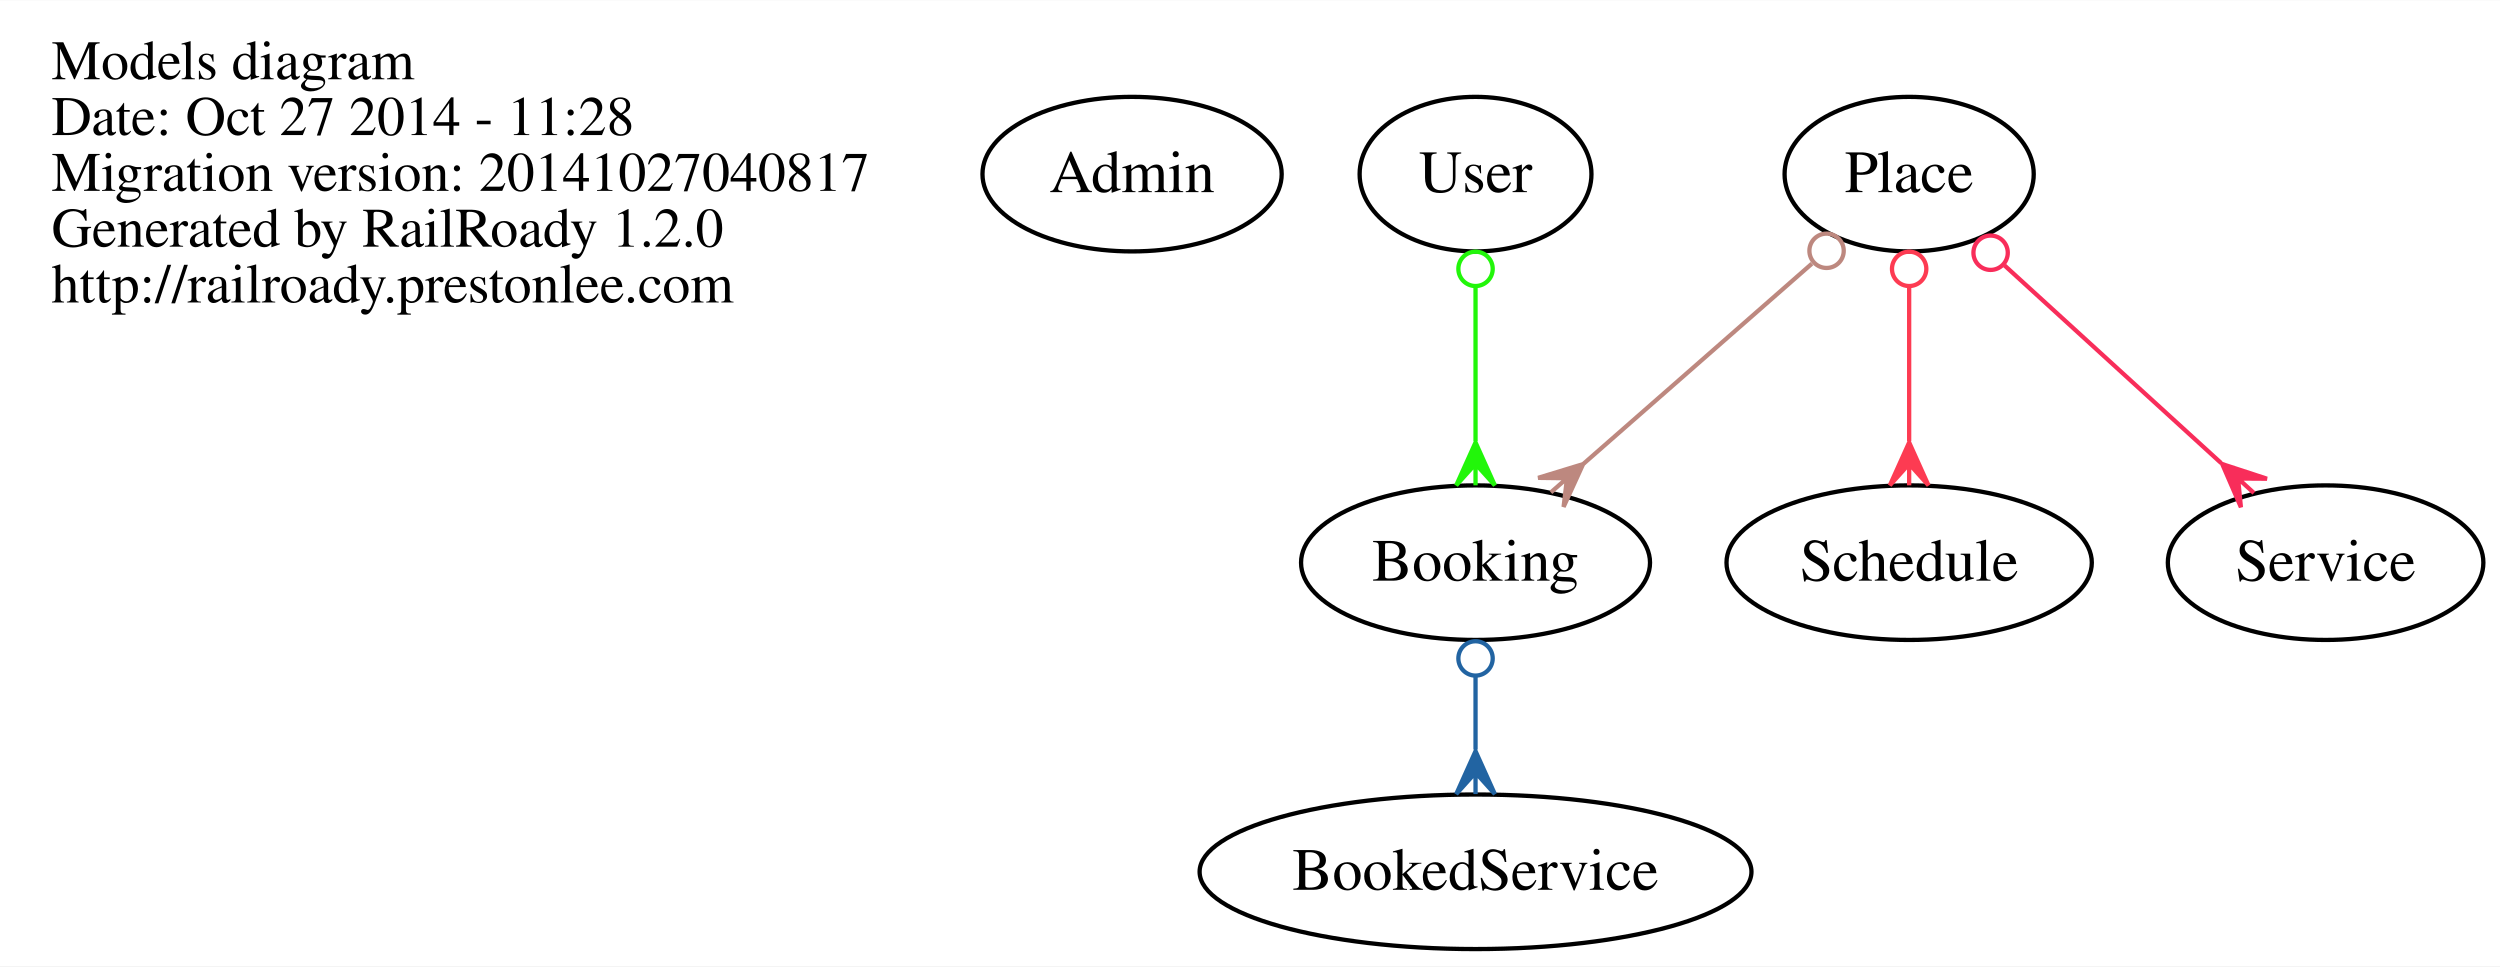
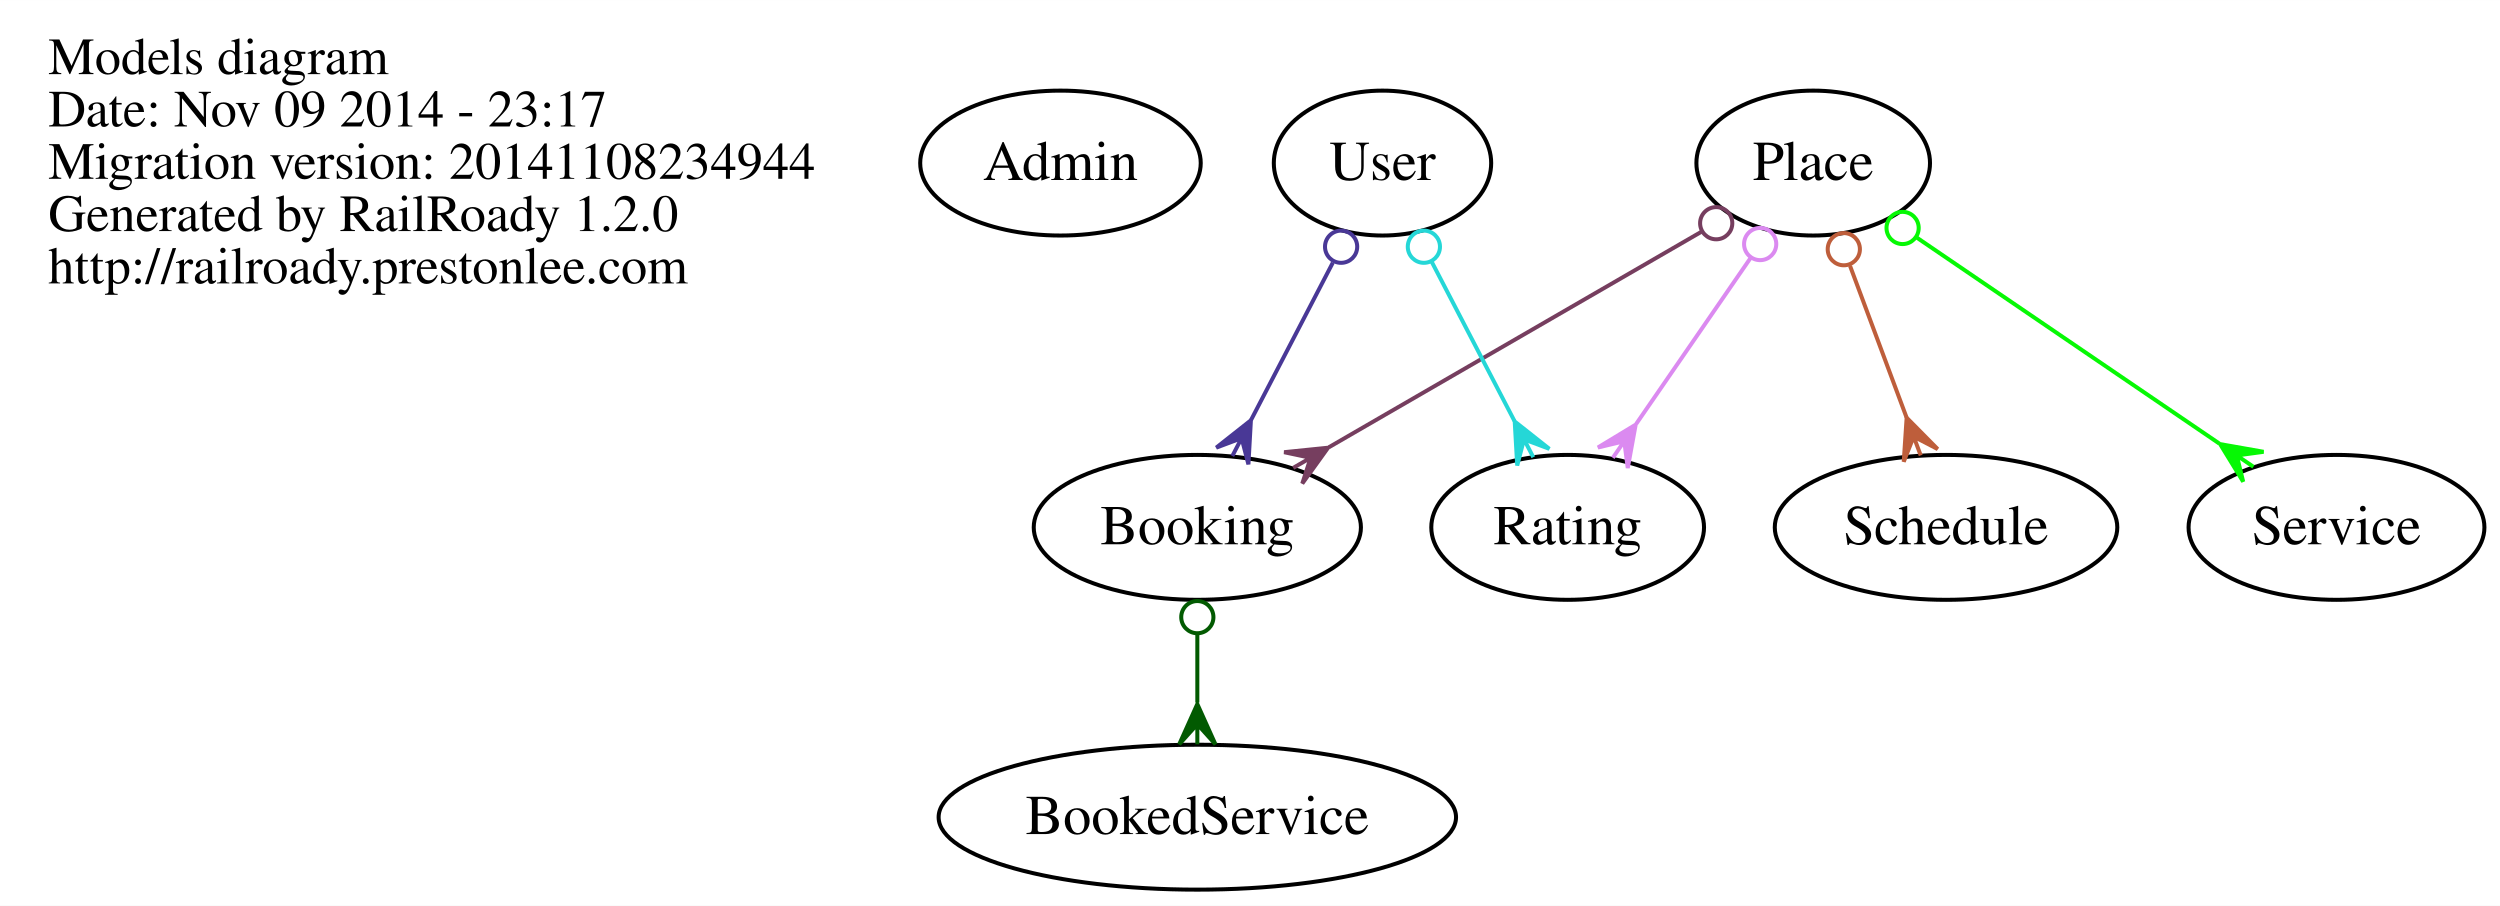
- <svg xmlns="http://www.w3.org/2000/svg" width="582pt" height="225pt" viewBox="0.00 0.00 582.31 225.00">
+ <svg xmlns="http://www.w3.org/2000/svg" width="621pt" height="225pt" viewBox="0.00 0.00 621.07 225.00">
  <g id="graph0" class="graph" transform="scale(1 1) rotate(0) translate(4 221)">
-     <polygon fill="white" stroke="none" points="-4,4 -4,-221 578.312,-221 578.312,4 -4,4" />
+     <polygon fill="white" stroke="none" points="-4,4 -4,-221 617.074,-221 617.074,4 -4,4" />
    <g id="node1" class="node">
      <text text-anchor="start" x="8" y="-202.6" font-family="Times,serif" font-size="13.00">Models diagram</text>
-       <text text-anchor="start" x="8" y="-189.6" font-family="Times,serif" font-size="13.00">Date: Oct 27 2014 - 11:28</text>
-       <text text-anchor="start" x="8" y="-176.6" font-family="Times,serif" font-size="13.00">Migration version: 20141027040817</text>
+       <text text-anchor="start" x="8" y="-189.6" font-family="Times,serif" font-size="13.00">Date: Nov 09 2014 - 23:17</text>
+       <text text-anchor="start" x="8" y="-176.6" font-family="Times,serif" font-size="13.00">Migration version: 20141108234944</text>
      <text text-anchor="start" x="8" y="-163.6" font-family="Times,serif" font-size="13.00">Generated by RailRoady 1.2.0</text>
      <text text-anchor="start" x="8" y="-150.6" font-family="Times,serif" font-size="13.00">http://railroady.prestonlee.com</text>
    </g>
    <g id="node2" class="node">
-       <ellipse fill="none" stroke="black" cx="259.688" cy="-180.5" rx="34.846" ry="18" />
-       <text text-anchor="middle" x="259.688" y="-176.3" font-family="Times,serif" font-size="14.00">Admin</text>
+       <ellipse fill="none" stroke="black" cx="259.45" cy="-180.5" rx="34.846" ry="18" />
+       <text text-anchor="middle" x="259.45" y="-176.3" font-family="Times,serif" font-size="14.00">Admin</text>
    </g>
    <g id="node3" class="node">
-       <ellipse fill="none" stroke="black" cx="339.688" cy="-18" rx="64.27" ry="18" />
-       <text text-anchor="middle" x="339.688" y="-13.8" font-family="Times,serif" font-size="14.00">BookedService</text>
+       <ellipse fill="none" stroke="black" cx="293.45" cy="-18" rx="64.27" ry="18" />
+       <text text-anchor="middle" x="293.45" y="-13.8" font-family="Times,serif" font-size="14.00">BookedService</text>
    </g>
    <g id="node4" class="node">
-       <ellipse fill="none" stroke="black" cx="339.688" cy="-90" rx="40.642" ry="18" />
-       <text text-anchor="middle" x="339.688" y="-85.8" font-family="Times,serif" font-size="14.00">Booking</text>
+       <ellipse fill="none" stroke="black" cx="293.45" cy="-90" rx="40.642" ry="18" />
+       <text text-anchor="middle" x="293.45" y="-85.8" font-family="Times,serif" font-size="14.00">Booking</text>
    </g>
    <g id="edge1" class="edge">
-       <path fill="none" stroke="#2264a2" d="M339.688,-63.64C339.688,-58.063 339.688,-52.132 339.688,-46.476" />
-       <ellipse fill="none" stroke="#2264a2" cx="339.688" cy="-67.697" rx="4" ry="4" />
-       <polygon fill="#2264a2" stroke="#2264a2" points="339.688,-46.104 344.188,-36.104 339.688,-41.104 339.688,-36.104 339.688,-36.104 339.688,-36.104 339.688,-41.104 335.188,-36.104 339.688,-46.104 339.688,-46.104" />
+       <path fill="none" stroke="#025a01" d="M293.45,-63.64C293.45,-58.063 293.45,-52.132 293.45,-46.476" />
+       <ellipse fill="none" stroke="#025a01" cx="293.45" cy="-67.697" rx="4" ry="4" />
+       <polygon fill="#025a01" stroke="#025a01" points="293.45,-46.104 297.95,-36.104 293.45,-41.104 293.45,-36.104 293.45,-36.104 293.45,-36.104 293.45,-41.104 288.95,-36.104 293.45,-46.104 293.45,-46.104" />
    </g>
    <g id="node5" class="node">
-       <ellipse fill="none" stroke="black" cx="440.688" cy="-180.5" rx="29.017" ry="18" />
-       <text text-anchor="middle" x="440.688" y="-176.3" font-family="Times,serif" font-size="14.00">Place</text>
+       <ellipse fill="none" stroke="black" cx="446.45" cy="-180.5" rx="29.017" ry="18" />
+       <text text-anchor="middle" x="446.45" y="-176.3" font-family="Times,serif" font-size="14.00">Place</text>
    </g>
    <g id="edge4" class="edge">
-       <path fill="none" stroke="#bd887f" d="M418.039,-159.654C402.236,-145.807 381.138,-127.32 364.816,-113.019" />
-       <ellipse fill="none" stroke="#bd887f" cx="421.452" cy="-162.645" rx="4" ry="4" />
-       <polygon fill="#bd887f" stroke="#bd887f" points="364.753,-112.963 360.198,-102.988 360.993,-109.668 357.232,-106.373 357.232,-106.373 357.232,-106.373 360.993,-109.668 354.266,-109.757 364.753,-112.963 364.753,-112.963" />
+       <path fill="none" stroke="#763e5f" d="M418.813,-163.514C392.769,-148.449 353.73,-125.868 326.149,-109.914" />
+       <ellipse fill="none" stroke="#763e5f" cx="422.353" cy="-165.562" rx="4" ry="4" />
+       <polygon fill="#763e5f" stroke="#763e5f" points="325.926,-109.785 319.523,-100.883 321.597,-107.282 317.269,-104.778 317.269,-104.778 317.269,-104.778 321.597,-107.282 315.016,-108.673 325.926,-109.785 325.926,-109.785" />
    </g>
    <g id="node6" class="node">
-       <ellipse fill="none" stroke="black" cx="440.688" cy="-90" rx="42.546" ry="18" />
-       <text text-anchor="middle" x="440.688" y="-85.8" font-family="Times,serif" font-size="14.00">Schedule</text>
+       <ellipse fill="none" stroke="black" cx="385.45" cy="-90" rx="33.877" ry="18" />
+       <text text-anchor="middle" x="385.45" y="-85.8" font-family="Times,serif" font-size="14.00">Rating</text>
+     </g>
+     <g id="edge5" class="edge">
+       <path fill="none" stroke="#db8af0" d="M430.892,-156.928C422.213,-144.337 411.39,-128.634 402.483,-115.713" />
+       <ellipse fill="none" stroke="#db8af0" cx="433.274" cy="-160.385" rx="4" ry="4" />
+       <polygon fill="#db8af0" stroke="#db8af0" points="402.349,-115.517 400.379,-104.73 399.511,-111.401 396.674,-107.284 396.674,-107.284 396.674,-107.284 399.511,-111.401 392.968,-109.838 402.349,-115.517 402.349,-115.517" />
+     </g>
+     <g id="node7" class="node">
+       <ellipse fill="none" stroke="black" cx="479.45" cy="-90" rx="42.546" ry="18" />
+       <text text-anchor="middle" x="479.45" y="-85.8" font-family="Times,serif" font-size="14.00">Schedule</text>
    </g>
    <g id="edge2" class="edge">
-       <path fill="none" stroke="#fd3b52" d="M440.688,-154.189C440.688,-142.971 440.688,-129.752 440.688,-118.311" />
-       <ellipse fill="none" stroke="#fd3b52" cx="440.688" cy="-158.436" rx="4" ry="4" />
-       <polygon fill="#fd3b52" stroke="#fd3b52" points="440.688,-118.011 445.188,-108.011 440.688,-113.011 440.688,-108.011 440.688,-108.011 440.688,-108.011 440.688,-113.011 436.188,-108.011 440.688,-118.011 440.688,-118.011" />
+       <path fill="none" stroke="#be5e3b" d="M455.594,-154.976C459.961,-143.265 465.192,-129.238 469.641,-117.306" />
+       <ellipse fill="none" stroke="#be5e3b" cx="454.054" cy="-159.106" rx="4" ry="4" />
+       <polygon fill="#be5e3b" stroke="#be5e3b" points="469.664,-117.242 477.375,-109.445 471.411,-112.557 473.158,-107.872 473.158,-107.872 473.158,-107.872 471.411,-112.557 468.942,-106.3 469.664,-117.242 469.664,-117.242" />
    </g>
-     <g id="node7" class="node">
-       <ellipse fill="none" stroke="black" cx="537.688" cy="-90" rx="36.749" ry="18" />
-       <text text-anchor="middle" x="537.688" y="-85.8" font-family="Times,serif" font-size="14.00">Service</text>
+     <g id="node8" class="node">
+       <ellipse fill="none" stroke="black" cx="576.45" cy="-90" rx="36.749" ry="18" />
+       <text text-anchor="middle" x="576.45" y="-85.8" font-family="Times,serif" font-size="14.00">Service</text>
    </g>
    <g id="edge3" class="edge">
-       <path fill="none" stroke="#f82d5a" d="M462.89,-159.243C477.949,-145.504 497.855,-127.342 513.346,-113.208" />
-       <ellipse fill="none" stroke="#f82d5a" cx="459.66" cy="-162.19" rx="4" ry="4" />
-       <polygon fill="#f82d5a" stroke="#f82d5a" points="513.608,-112.969 524.029,-109.554 517.302,-109.599 520.996,-106.229 520.996,-106.229 520.996,-106.229 517.302,-109.599 517.963,-102.905 513.608,-112.969 513.608,-112.969" />
+       <path fill="none" stroke="#06f804" d="M472.241,-161.942C493.883,-147.209 524.784,-126.172 547.316,-110.833" />
+       <ellipse fill="none" stroke="#06f804" cx="468.659" cy="-164.38" rx="4" ry="4" />
+       <polygon fill="#06f804" stroke="#06f804" points="547.538,-110.682 558.337,-108.774 551.672,-107.868 555.805,-105.054 555.805,-105.054 555.805,-105.054 551.672,-107.868 553.272,-101.335 547.538,-110.682 547.538,-110.682" />
    </g>
-     <g id="node8" class="node">
-       <ellipse fill="none" stroke="black" cx="339.688" cy="-180.5" rx="27" ry="18" />
-       <text text-anchor="middle" x="339.688" y="-176.3" font-family="Times,serif" font-size="14.00">User</text>
+     <g id="node9" class="node">
+       <ellipse fill="none" stroke="black" cx="339.45" cy="-180.5" rx="27" ry="18" />
+       <text text-anchor="middle" x="339.45" y="-176.3" font-family="Times,serif" font-size="14.00">User</text>
    </g>
-     <g id="edge5" class="edge">
-       <path fill="none" stroke="#22f60a" d="M339.688,-154.189C339.688,-142.971 339.688,-129.752 339.688,-118.311" />
-       <ellipse fill="none" stroke="#22f60a" cx="339.688" cy="-158.436" rx="4" ry="4" />
-       <polygon fill="#22f60a" stroke="#22f60a" points="339.688,-118.011 344.188,-108.011 339.688,-113.011 339.688,-108.011 339.688,-108.011 339.688,-108.011 339.688,-113.011 335.188,-108.011 339.688,-118.011 339.688,-118.011" />
+     <g id="edge6" class="edge">
+       <path fill="none" stroke="#493896" d="M327.113,-155.765C320.831,-143.679 313.186,-128.97 306.77,-116.626" />
+       <ellipse fill="none" stroke="#493896" cx="329.168" cy="-159.719" rx="4" ry="4" />
+       <polygon fill="#493896" stroke="#493896" points="306.758,-116.604 306.139,-105.655 304.452,-112.167 302.146,-107.731 302.146,-107.731 302.146,-107.731 304.452,-112.167 298.153,-109.806 306.758,-116.604 306.758,-116.604" />
+     </g>
+     <g id="edge7" class="edge">
+       <path fill="none" stroke="#25d7d7" d="M351.595,-156.134C357.946,-143.914 365.731,-128.938 372.233,-116.428" />
+       <ellipse fill="none" stroke="#25d7d7" cx="349.732" cy="-159.719" rx="4" ry="4" />
+       <polygon fill="#25d7d7" stroke="#25d7d7" points="372.298,-116.302 380.903,-109.504 374.604,-111.866 376.91,-107.429 376.91,-107.429 376.91,-107.429 374.604,-111.866 372.917,-105.354 372.298,-116.302 372.298,-116.302" />
    </g>
  </g>
</svg>
